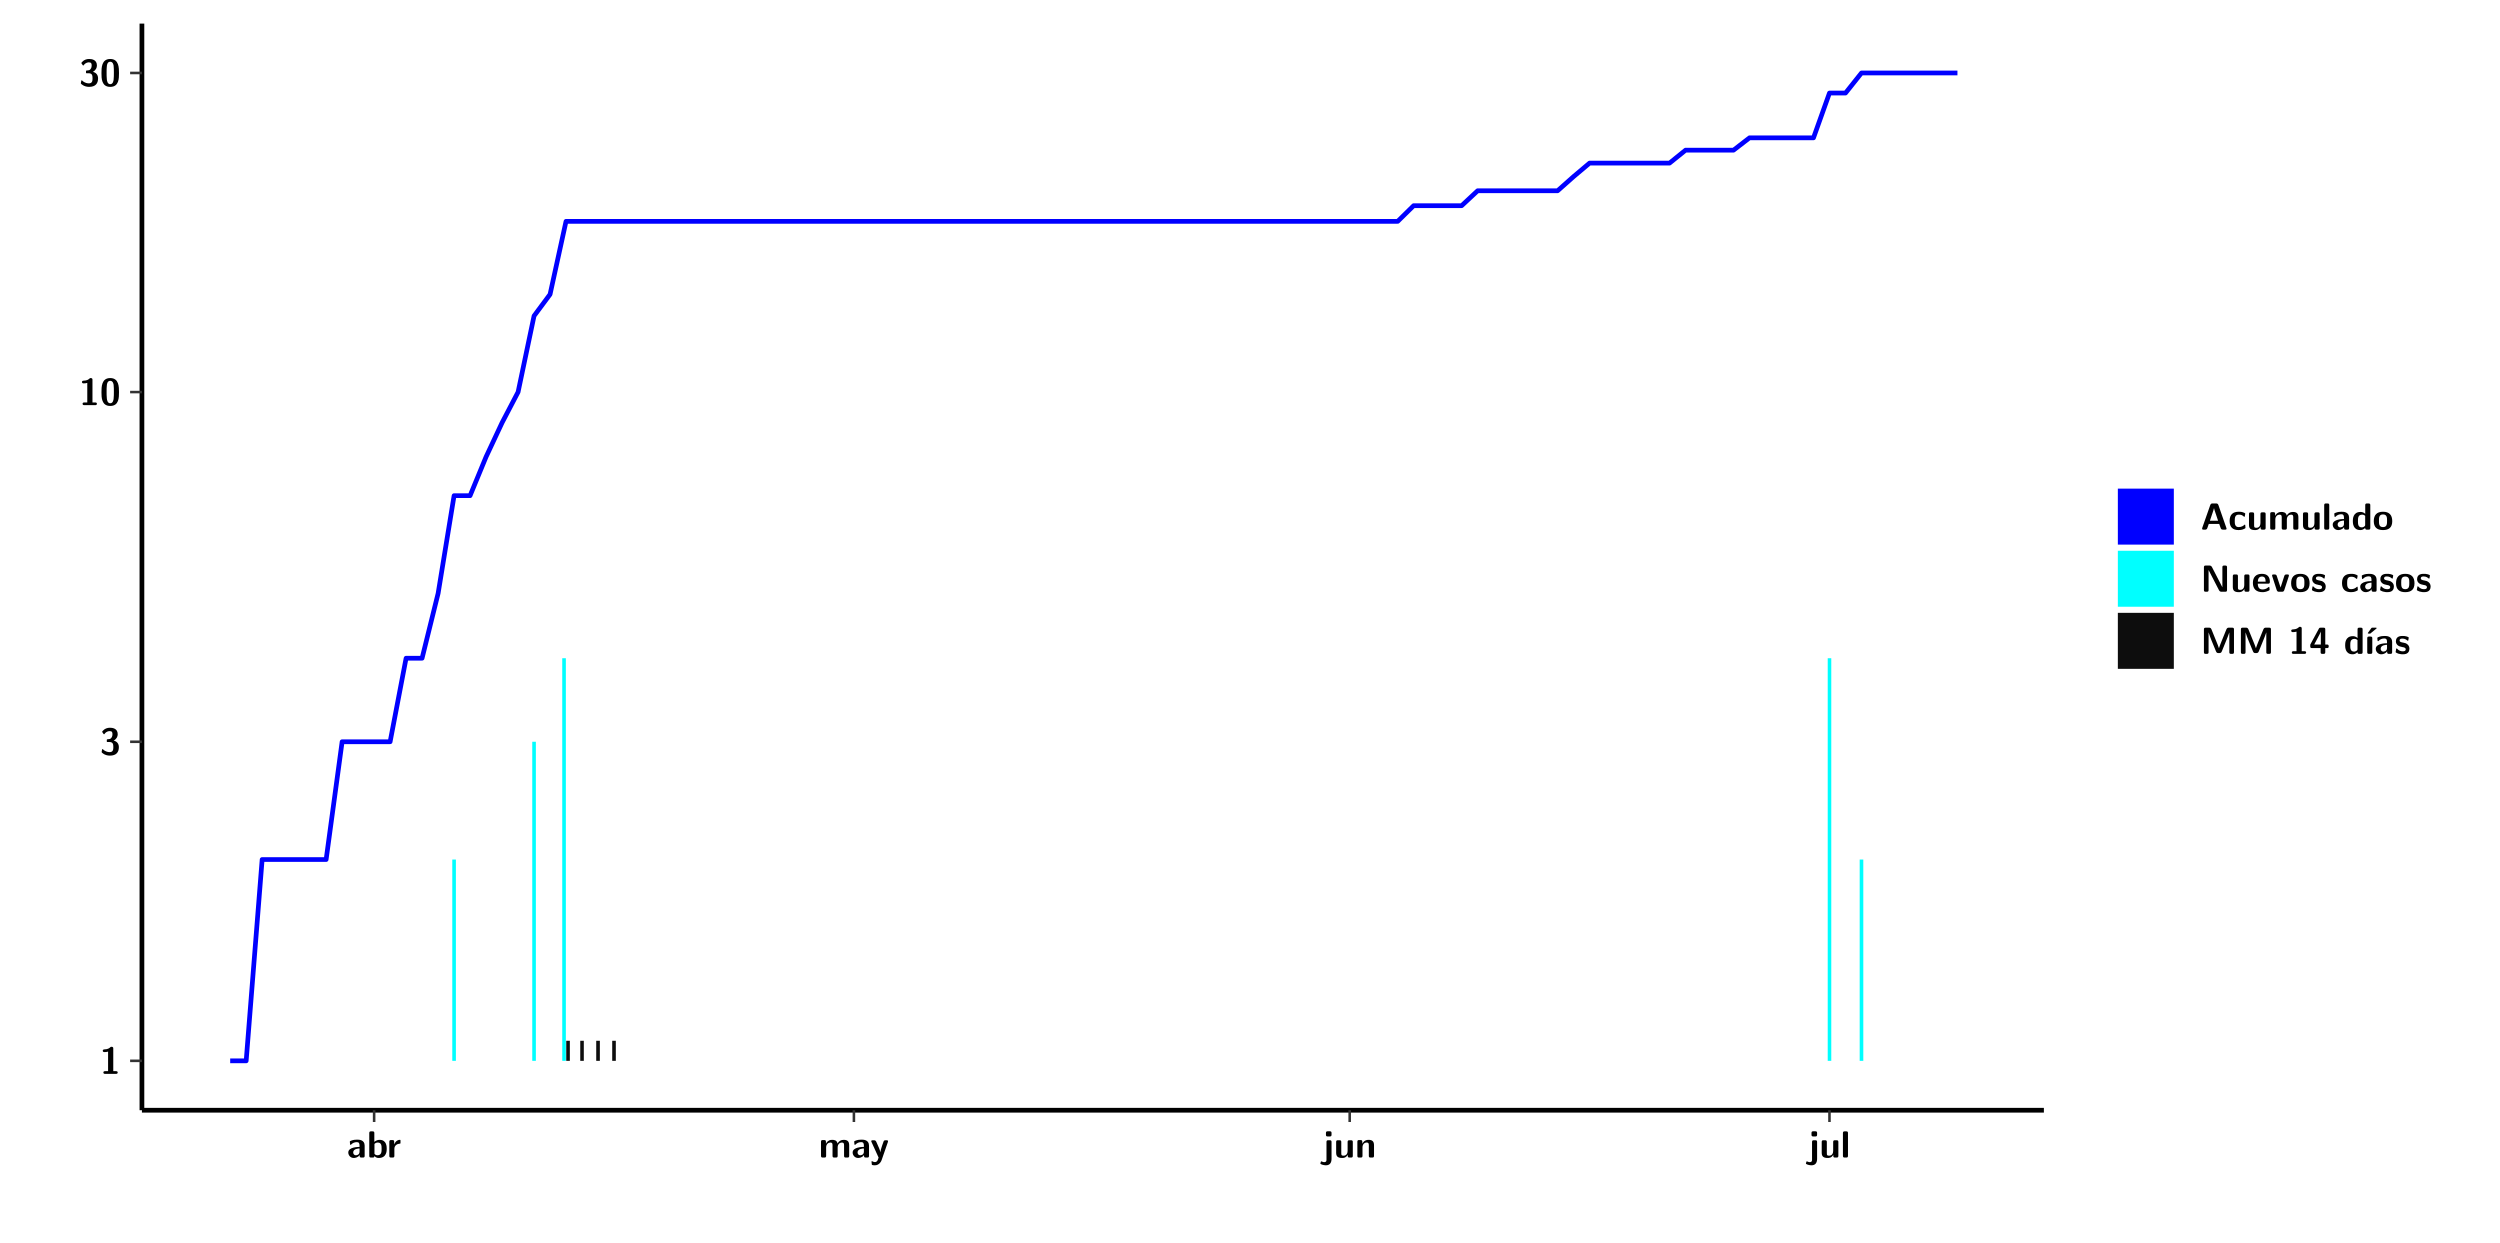
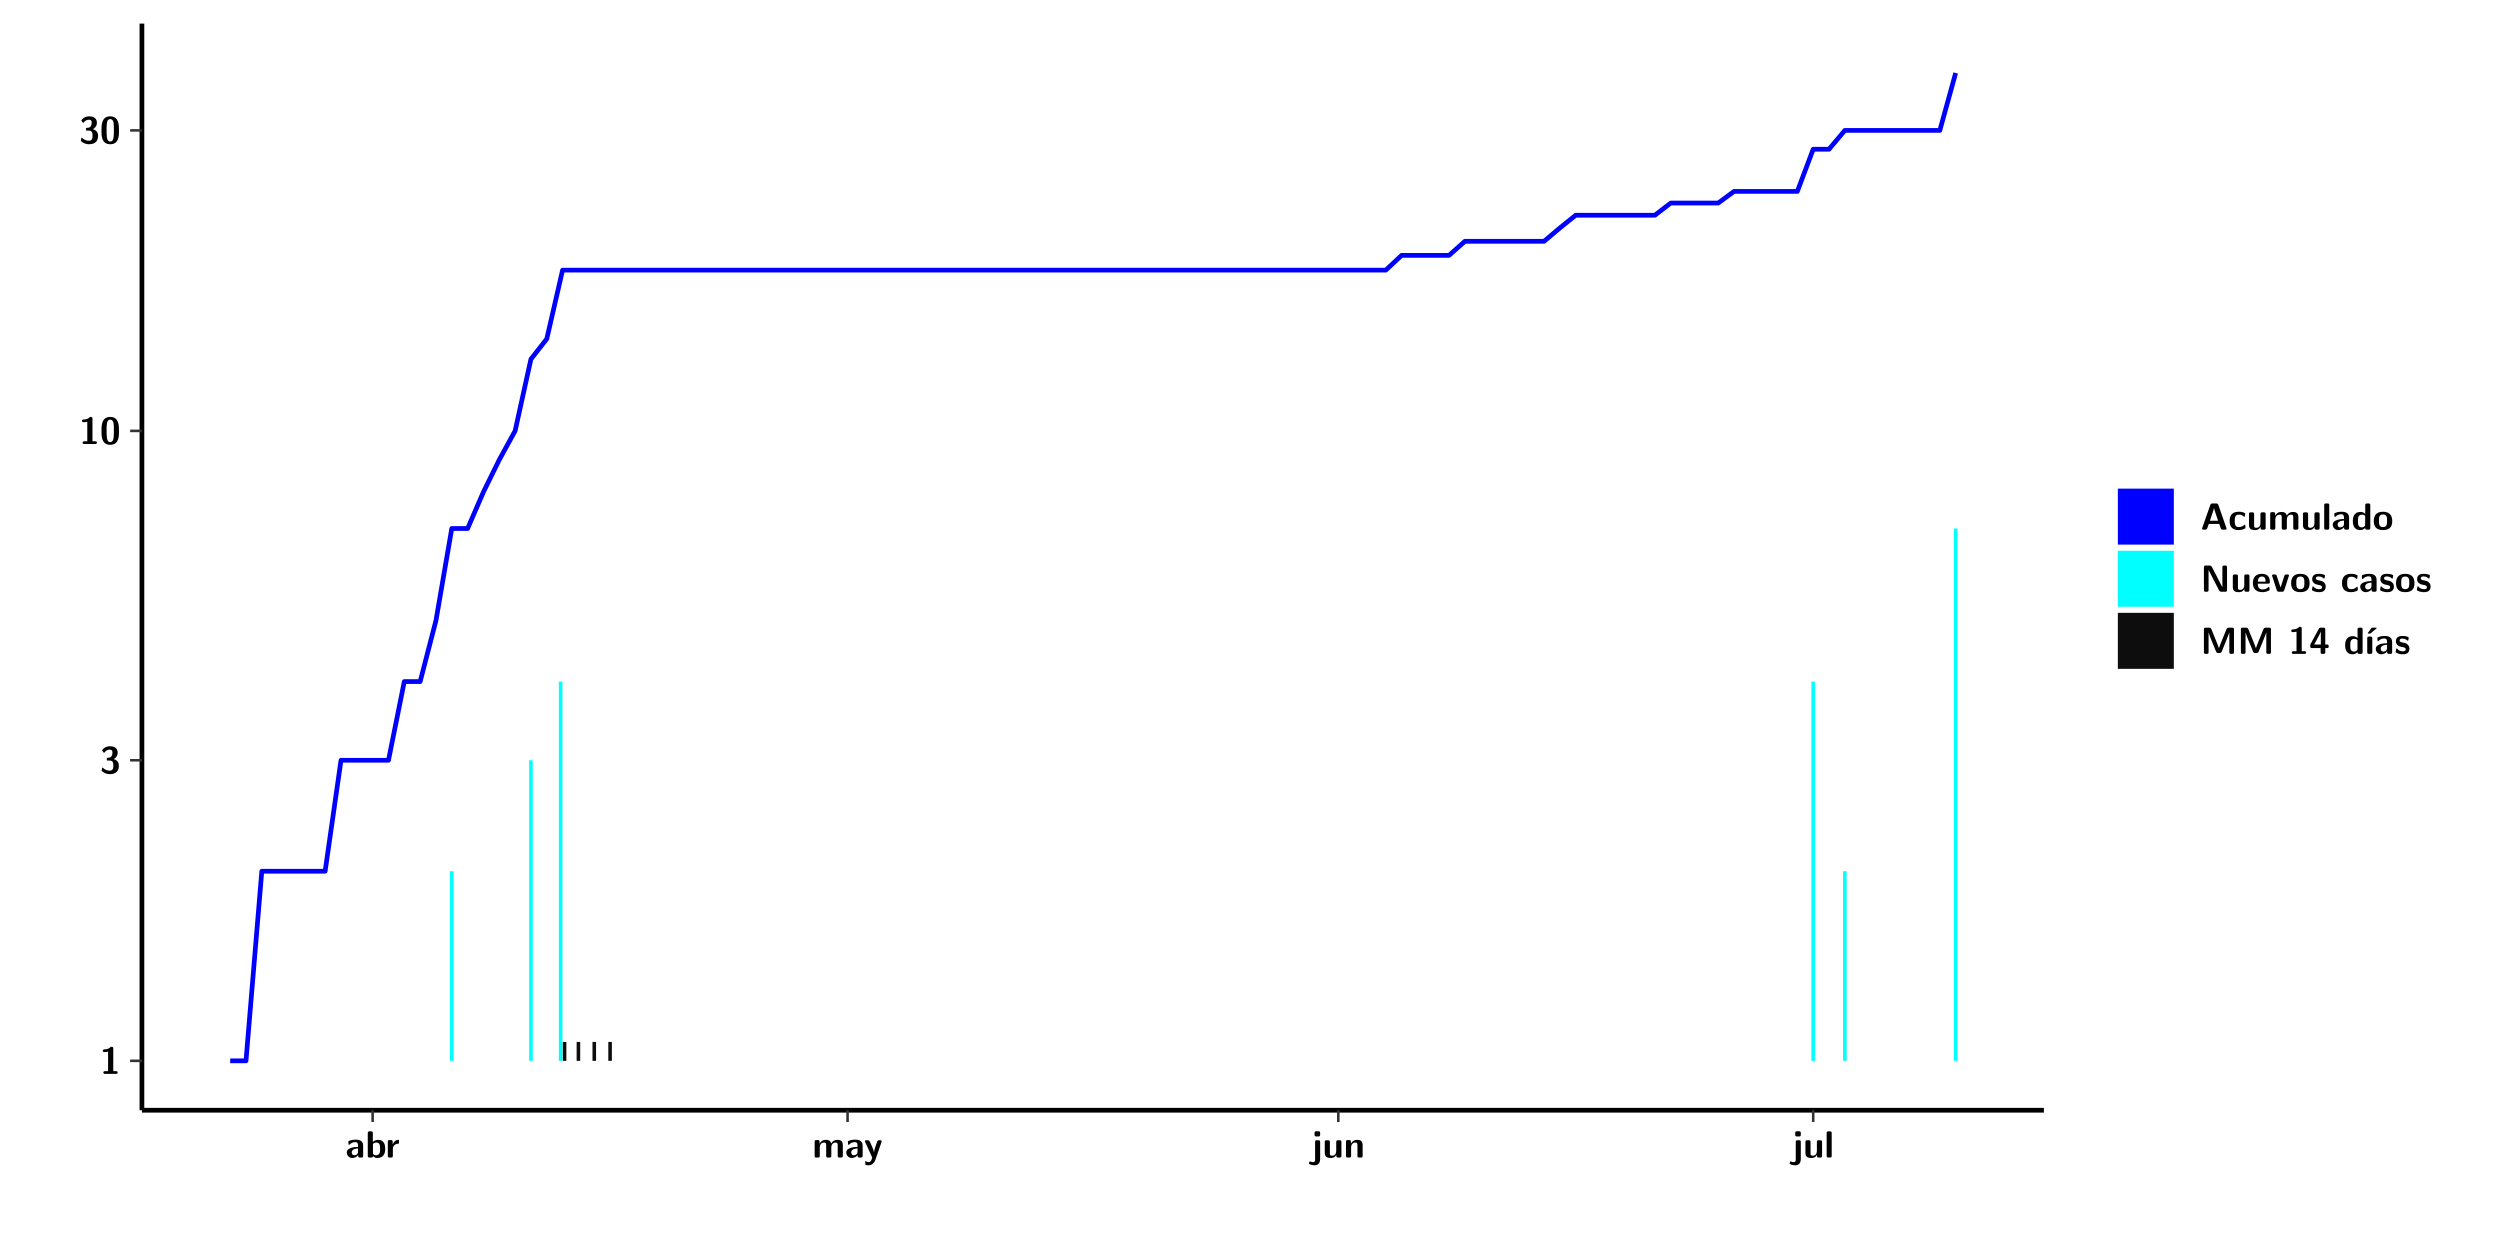
<svg xmlns="http://www.w3.org/2000/svg" xmlns:xlink="http://www.w3.org/1999/xlink" width="579.653pt" height="288pt" viewBox="0 0 579.653 288" version="1.1">
  <defs>
    <g>
      <symbol overflow="visible" id="glyph0-0">
        <path style="stroke:none;" d="" />
      </symbol>
      <symbol overflow="visible" id="glyph0-1">
        <path style="stroke:none;" d="M 3.109 -5.859 C 3.109 -6.016 3.109 -6.281 2.719 -6.281 C 2.547 -6.281 2.516 -6.266 2.406 -6.156 C 2.25 -6.016 1.922 -5.688 1.047 -5.672 C 0.891 -5.672 0.672 -5.609 0.672 -5.359 C 0.672 -5.047 0.969 -5.047 1.094 -5.047 C 1.344 -5.047 1.656 -5.078 1.906 -5.156 L 1.906 -0.625 L 1.234 -0.625 C 1.109 -0.625 0.812 -0.625 0.812 -0.312 C 0.812 0 1.109 0 1.234 0 L 3.719 0 C 3.828 0 4.141 0 4.141 -0.312 C 4.141 -0.625 3.828 -0.625 3.719 -0.625 L 3.109 -0.625 Z M 3.109 -5.859 " />
      </symbol>
      <symbol overflow="visible" id="glyph0-2">
        <path style="stroke:none;" d="M 0.844 -4.859 C 0.906 -4.766 0.953 -4.766 0.969 -4.766 C 1.031 -4.766 1.047 -4.797 1.094 -4.859 C 1.547 -5.5 2.172 -5.5 2.281 -5.5 C 2.844 -5.5 2.922 -5.203 2.922 -4.781 C 2.922 -4.656 2.922 -4.234 2.641 -3.906 C 2.438 -3.656 2.219 -3.641 1.953 -3.625 C 1.859 -3.609 1.688 -3.609 1.672 -3.578 C 1.609 -3.562 1.609 -3.5 1.609 -3.359 L 1.609 -3.203 C 1.609 -2.984 1.609 -2.969 1.844 -2.969 L 2.219 -2.969 C 3.031 -2.969 3.125 -2.469 3.125 -1.797 C 3.125 -1.203 3.062 -0.625 2.266 -0.625 C 1.984 -0.625 1.328 -0.688 0.75 -1.25 C 0.672 -1.328 0.656 -1.328 0.625 -1.328 C 0.531 -1.328 0.516 -1.25 0.516 -1.234 C 0.516 -1.234 0.406 -0.672 0.406 -0.625 C 0.406 -0.516 1.156 0.188 2.312 0.188 C 3.812 0.188 4.406 -0.609 4.406 -1.781 C 4.406 -2.562 3.984 -3.109 3.203 -3.297 C 3.906 -3.688 4.141 -4.266 4.141 -4.766 C 4.141 -6.156 2.891 -6.281 2.328 -6.281 C 1.125 -6.281 0.531 -5.422 0.531 -5.344 C 0.531 -5.297 0.594 -5.219 0.594 -5.219 Z M 0.844 -4.859 " />
      </symbol>
      <symbol overflow="visible" id="glyph0-3">
        <path style="stroke:none;" d="M 4.438 -3 C 4.438 -4.203 4.438 -6.281 2.406 -6.281 C 0.375 -6.281 0.375 -4.219 0.375 -3 C 0.375 -1.812 0.375 0.188 2.406 0.188 C 4.438 0.188 4.438 -1.781 4.438 -3 Z M 2.406 -0.438 C 1.75 -0.438 1.656 -1.25 1.625 -1.484 C 1.562 -1.953 1.562 -2.766 1.562 -3.125 C 1.562 -3.641 1.562 -4.203 1.625 -4.641 C 1.641 -4.875 1.734 -5.641 2.406 -5.641 C 3.047 -5.641 3.156 -4.906 3.188 -4.734 C 3.25 -4.281 3.25 -3.594 3.25 -3.125 C 3.25 -2.625 3.25 -1.953 3.188 -1.469 C 3.156 -1.234 3.062 -0.438 2.406 -0.438 Z M 2.406 -0.438 " />
      </symbol>
      <symbol overflow="visible" id="glyph0-4">
        <path style="stroke:none;" d="M 4.062 -2.766 C 4.062 -4.156 2.734 -4.156 2.297 -4.156 C 1.891 -4.156 1.453 -4.125 0.859 -3.891 C 0.672 -3.797 0.625 -3.781 0.625 -3.688 C 0.625 -3.625 0.688 -3.109 0.688 -3.047 C 0.703 -2.984 0.75 -2.938 0.812 -2.938 C 0.844 -2.938 0.875 -2.969 0.906 -3 C 1.281 -3.391 1.719 -3.578 2.266 -3.578 C 2.734 -3.578 2.875 -3.297 2.875 -2.781 L 2.875 -2.469 C 2.562 -2.469 0.266 -2.453 0.266 -1.172 C 0.266 -0.547 0.766 0.094 1.531 0.094 C 1.828 0.094 2.484 0.016 2.906 -0.594 L 2.906 -0.422 C 2.906 -0.141 2.969 0 3.328 0 L 3.641 0 C 3.984 0 4.062 -0.109 4.062 -0.422 Z M 2.875 -1.344 C 2.875 -0.531 2.047 -0.531 2.016 -0.531 C 1.641 -0.531 1.406 -0.844 1.406 -1.188 C 1.406 -2.047 2.625 -2.109 2.875 -2.109 Z M 2.875 -1.344 " />
      </symbol>
      <symbol overflow="visible" id="glyph0-5">
        <path style="stroke:none;" d="M 1.703 -5.656 C 1.703 -5.938 1.641 -6.078 1.281 -6.078 L 0.953 -6.078 C 0.641 -6.078 0.531 -5.984 0.531 -5.656 L 0.531 -0.422 C 0.531 -0.109 0.625 0 0.953 0 L 1.312 0 C 1.453 0 1.719 0 1.734 -0.344 C 2.125 0.094 2.578 0.094 2.719 0.094 C 4.578 0.094 4.578 -1.594 4.578 -2.031 C 4.578 -2.453 4.578 -4.109 2.938 -4.109 C 2.219 -4.109 1.781 -3.703 1.703 -3.625 Z M 1.734 -3.172 C 1.844 -3.281 2.109 -3.484 2.5 -3.484 C 3.391 -3.484 3.391 -2.672 3.391 -2.016 C 3.391 -1.375 3.391 -0.531 2.406 -0.531 C 2.047 -0.531 1.828 -0.75 1.734 -0.875 Z M 1.734 -3.172 " />
      </symbol>
      <symbol overflow="visible" id="glyph0-6">
        <path style="stroke:none;" d="M 1.703 -2.016 C 1.703 -2.844 2.391 -3.188 2.938 -3.219 C 3.109 -3.234 3.125 -3.234 3.125 -3.469 L 3.125 -3.875 C 3.125 -4.047 3.125 -4.109 2.969 -4.109 C 2.719 -4.109 2.078 -4.031 1.672 -3.078 L 1.656 -3.078 L 1.656 -3.641 C 1.656 -3.922 1.594 -4.062 1.234 -4.062 L 0.953 -4.062 C 0.641 -4.062 0.531 -3.969 0.531 -3.641 L 0.531 -0.422 C 0.531 -0.109 0.625 0 0.953 0 L 1.281 0 C 1.609 0 1.703 -0.109 1.703 -0.422 Z M 1.703 -2.016 " />
      </symbol>
      <symbol overflow="visible" id="glyph0-7">
        <path style="stroke:none;" d="M 7.062 -2.844 C 7.062 -3.75 6.672 -4.109 5.781 -4.109 C 5.156 -4.109 4.688 -3.828 4.359 -3.25 C 4.219 -4.078 3.484 -4.109 3.109 -4.109 C 2.938 -4.109 2.578 -4.109 2.188 -3.828 C 1.906 -3.625 1.734 -3.344 1.672 -3.203 L 1.672 -3.641 C 1.672 -3.922 1.609 -4.062 1.25 -4.062 L 0.953 -4.062 C 0.625 -4.062 0.531 -3.969 0.531 -3.641 L 0.531 -0.422 C 0.531 -0.109 0.625 0 0.953 0 L 1.297 0 C 1.625 0 1.719 -0.109 1.719 -0.422 L 1.719 -2.359 C 1.719 -3.141 2.25 -3.484 2.688 -3.484 C 3.109 -3.484 3.203 -3.297 3.203 -2.828 L 3.203 -0.422 C 3.203 -0.109 3.297 0 3.625 0 L 3.969 0 C 4.297 0 4.391 -0.109 4.391 -0.422 L 4.391 -2.359 C 4.391 -3.141 4.922 -3.484 5.359 -3.484 C 5.781 -3.484 5.875 -3.297 5.875 -2.828 L 5.875 -0.422 C 5.875 -0.109 5.969 0 6.297 0 L 6.641 0 C 6.984 0 7.062 -0.109 7.062 -0.422 Z M 7.062 -2.844 " />
      </symbol>
      <symbol overflow="visible" id="glyph0-8">
        <path style="stroke:none;" d="M 4.109 -3.609 C 4.141 -3.719 4.141 -3.734 4.141 -3.781 C 4.141 -4.016 3.906 -4.016 3.797 -4.016 L 3.609 -4.016 C 3.469 -4.016 3.266 -4.016 3.141 -3.812 C 3.109 -3.766 2.406 -1.828 2.359 -1.25 L 2.344 -1.25 C 2.312 -1.672 1.953 -2.484 1.562 -3.328 C 1.328 -3.891 1.266 -4.016 0.828 -4.016 L 0.594 -4.016 C 0.469 -4.016 0.25 -4.016 0.25 -3.781 C 0.25 -3.75 0.281 -3.688 0.297 -3.641 L 1.953 0 C 1.891 0.188 1.859 0.281 1.828 0.375 C 1.734 0.656 1.578 1.047 1.109 1.047 C 0.812 1.047 0.609 0.922 0.516 0.875 C 0.469 0.844 0.453 0.828 0.422 0.828 C 0.391 0.828 0.312 0.859 0.312 0.969 C 0.312 1.031 0.375 1.641 0.391 1.672 C 0.469 1.781 0.953 1.797 1.094 1.797 C 2.172 1.797 2.609 0.766 2.672 0.547 Z M 4.109 -3.609 " />
      </symbol>
      <symbol overflow="visible" id="glyph0-9">
        <path style="stroke:none;" d="M 1.969 -5.672 C 1.969 -5.953 1.906 -6.094 1.547 -6.094 L 1.094 -6.094 C 0.766 -6.094 0.672 -5.984 0.672 -5.672 L 0.672 -5.312 C 0.672 -5.031 0.734 -4.891 1.094 -4.891 L 1.547 -4.891 C 1.875 -4.891 1.969 -5 1.969 -5.312 Z M 0.797 0.484 C 0.797 0.703 0.797 1.062 0.25 1.062 C 0.156 1.062 -0.094 1.031 -0.266 0.922 C -0.359 0.875 -0.375 0.875 -0.406 0.875 C -0.484 0.875 -0.5 0.922 -0.547 1.094 C -0.609 1.281 -0.625 1.359 -0.625 1.391 C -0.625 1.547 0.109 1.797 0.656 1.797 C 1.625 1.797 1.969 1.141 1.969 0.281 L 1.969 -3.594 C 1.969 -3.875 1.906 -4.016 1.547 -4.016 L 1.219 -4.016 C 0.891 -4.016 0.797 -3.906 0.797 -3.594 Z M 0.797 0.484 " />
      </symbol>
      <symbol overflow="visible" id="glyph0-10">
        <path style="stroke:none;" d="M 4.391 -3.594 C 4.391 -3.875 4.328 -4.016 3.969 -4.016 L 3.609 -4.016 C 3.281 -4.016 3.188 -3.906 3.188 -3.594 L 3.188 -1.516 C 3.188 -0.938 2.891 -0.438 2.266 -0.438 C 1.766 -0.438 1.719 -0.562 1.719 -1.031 L 1.719 -3.594 C 1.719 -3.875 1.656 -4.016 1.297 -4.016 L 0.953 -4.016 C 0.625 -4.016 0.531 -3.922 0.531 -3.594 L 0.531 -1.109 C 0.531 -0.172 1.031 0.094 1.953 0.094 C 2.188 0.094 2.812 0.094 3.219 -0.656 L 3.219 -0.422 C 3.219 -0.141 3.281 0 3.641 0 L 3.969 0 C 4.297 0 4.391 -0.109 4.391 -0.422 Z M 4.391 -3.594 " />
      </symbol>
      <symbol overflow="visible" id="glyph0-11">
        <path style="stroke:none;" d="M 4.391 -2.844 C 4.391 -3.75 4 -4.109 3.109 -4.109 C 2.188 -4.109 1.781 -3.438 1.672 -3.203 L 1.672 -3.641 C 1.672 -3.922 1.609 -4.062 1.25 -4.062 L 0.953 -4.062 C 0.625 -4.062 0.531 -3.969 0.531 -3.641 L 0.531 -0.422 C 0.531 -0.109 0.625 0 0.953 0 L 1.297 0 C 1.625 0 1.719 -0.109 1.719 -0.422 L 1.719 -2.359 C 1.719 -3.125 2.219 -3.484 2.688 -3.484 C 3.109 -3.484 3.188 -3.281 3.188 -2.828 L 3.188 -0.422 C 3.188 -0.141 3.25 0 3.609 0 L 3.969 0 C 4.297 0 4.391 -0.109 4.391 -0.422 Z M 4.391 -2.844 " />
      </symbol>
      <symbol overflow="visible" id="glyph0-12">
        <path style="stroke:none;" d="M 1.703 -5.656 C 1.703 -5.938 1.641 -6.078 1.281 -6.078 L 0.953 -6.078 C 0.641 -6.078 0.531 -5.984 0.531 -5.656 L 0.531 -0.422 C 0.531 -0.109 0.625 0 0.953 0 L 1.281 0 C 1.609 0 1.703 -0.109 1.703 -0.422 Z M 1.703 -5.656 " />
      </symbol>
      <symbol overflow="visible" id="glyph0-13">
        <path style="stroke:none;" d="M 4.156 -5.703 C 4.031 -6.078 3.766 -6.078 3.594 -6.078 L 2.828 -6.078 C 2.641 -6.078 2.391 -6.078 2.266 -5.703 L 0.406 -0.406 C 0.375 -0.297 0.375 -0.281 0.375 -0.234 C 0.375 0 0.594 0 0.703 0 L 1.031 0 C 1.188 0 1.453 0 1.578 -0.344 L 1.922 -1.328 L 4.344 -1.328 L 4.641 -0.484 C 4.75 -0.172 4.812 0 5.234 0 L 5.703 0 C 5.828 0 6.047 0 6.047 -0.234 C 6.047 -0.281 6.047 -0.297 6 -0.406 Z M 2.812 -3.938 C 2.938 -4.328 3.062 -4.656 3.125 -4.969 L 3.141 -4.969 C 3.188 -4.766 3.188 -4.75 3.25 -4.547 L 4.078 -2.078 L 2.188 -2.078 Z M 2.812 -3.938 " />
      </symbol>
      <symbol overflow="visible" id="glyph0-14">
        <path style="stroke:none;" d="M 4 -0.438 C 4 -0.531 3.969 -0.938 3.953 -1.047 C 3.953 -1.078 3.938 -1.172 3.844 -1.172 C 3.812 -1.172 3.797 -1.172 3.703 -1.078 C 3.562 -0.953 3.141 -0.594 2.422 -0.594 C 1.516 -0.594 1.516 -1.469 1.516 -2.031 C 1.516 -2.75 1.562 -3.484 2.453 -3.484 C 3.031 -3.484 3.266 -3.344 3.578 -3.078 C 3.688 -2.984 3.703 -2.984 3.734 -2.984 C 3.828 -2.984 3.844 -3.062 3.844 -3.094 C 3.859 -3.172 3.953 -3.656 3.953 -3.703 C 3.953 -3.781 3.891 -3.812 3.75 -3.891 C 3.328 -4.078 3.062 -4.156 2.453 -4.156 C 1.141 -4.156 0.328 -3.547 0.328 -2.016 C 0.328 -0.562 1.078 0.094 2.406 0.094 C 2.641 0.094 3.172 0.094 3.75 -0.203 C 4 -0.344 4 -0.344 4 -0.438 Z M 4 -0.438 " />
      </symbol>
      <symbol overflow="visible" id="glyph0-15">
        <path style="stroke:none;" d="M 4.375 -5.656 C 4.375 -5.938 4.312 -6.078 3.953 -6.078 L 3.625 -6.078 C 3.297 -6.078 3.203 -5.969 3.203 -5.656 L 3.203 -3.672 C 2.812 -4.047 2.375 -4.109 2.109 -4.109 C 0.328 -4.109 0.328 -2.422 0.328 -2 C 0.328 -1.594 0.328 0.094 2.062 0.094 C 2.422 0.094 2.812 -0.016 3.188 -0.406 C 3.188 -0.094 3.297 0 3.609 0 L 3.953 0 C 4.281 0 4.375 -0.109 4.375 -0.422 Z M 3.188 -1.094 C 3.188 -0.953 3.188 -0.875 2.922 -0.688 C 2.703 -0.547 2.5 -0.531 2.406 -0.531 C 1.516 -0.531 1.516 -1.344 1.516 -2 C 1.516 -2.656 1.516 -3.484 2.5 -3.484 C 2.75 -3.484 2.984 -3.391 3.188 -3.203 Z M 3.188 -1.094 " />
      </symbol>
      <symbol overflow="visible" id="glyph0-16">
        <path style="stroke:none;" d="M 4.547 -1.969 C 4.547 -3.406 3.844 -4.156 2.406 -4.156 C 0.953 -4.156 0.266 -3.391 0.266 -1.969 C 0.266 -0.547 1.031 0.094 2.406 0.094 C 3.781 0.094 4.547 -0.531 4.547 -1.969 Z M 2.406 -0.594 C 1.469 -0.594 1.469 -1.375 1.469 -2.078 C 1.469 -2.75 1.469 -3.531 2.406 -3.531 C 3.344 -3.531 3.344 -2.766 3.344 -2.078 C 3.344 -1.391 3.344 -0.594 2.406 -0.594 Z M 2.406 -0.594 " />
      </symbol>
      <symbol overflow="visible" id="glyph0-17">
        <path style="stroke:none;" d="M 2.656 -5.734 C 2.469 -6.078 2.203 -6.078 2.031 -6.078 L 1.219 -6.078 C 0.906 -6.078 0.797 -5.984 0.797 -5.656 L 0.797 -0.422 C 0.797 -0.109 0.891 0 1.219 0 L 1.453 0 C 1.781 0 1.875 -0.109 1.875 -0.422 L 1.875 -5.016 L 1.891 -5.016 L 4.297 -0.344 C 4.484 0 4.75 0 4.922 0 L 5.734 0 C 6.062 0 6.156 -0.109 6.156 -0.422 L 6.156 -5.656 C 6.156 -5.938 6.094 -6.078 5.734 -6.078 L 5.5 -6.078 C 5.156 -6.078 5.078 -5.969 5.078 -5.656 L 5.078 -1.062 L 5.062 -1.062 Z M 2.656 -5.734 " />
      </symbol>
      <symbol overflow="visible" id="glyph0-18">
        <path style="stroke:none;" d="M 3.781 -1.875 C 3.984 -1.875 4.203 -1.891 4.203 -2.281 C 4.203 -3.406 3.672 -4.156 2.359 -4.156 C 0.969 -4.156 0.266 -3.375 0.266 -2.047 C 0.266 -0.609 1.109 0.094 2.484 0.094 C 2.812 0.094 3.312 0.047 3.891 -0.234 C 4.078 -0.328 4.141 -0.359 4.141 -0.469 C 4.141 -0.531 4.125 -0.781 4.109 -0.844 C 4.078 -1.125 4.062 -1.125 3.984 -1.125 C 3.953 -1.125 3.938 -1.125 3.844 -1.047 C 3.328 -0.594 2.797 -0.531 2.516 -0.531 C 1.531 -0.531 1.422 -1.312 1.391 -1.875 Z M 1.406 -2.344 C 1.422 -2.875 1.609 -3.531 2.359 -3.531 C 3.062 -3.531 3.203 -3.031 3.219 -2.344 Z M 1.406 -2.344 " />
      </symbol>
      <symbol overflow="visible" id="glyph0-19">
        <path style="stroke:none;" d="M 4.109 -3.609 C 4.141 -3.719 4.141 -3.75 4.141 -3.766 C 4.141 -4.016 3.922 -4.016 3.797 -4.016 L 3.609 -4.016 C 3.25 -4.016 3.141 -3.891 3.062 -3.641 L 2.203 -0.984 L 1.328 -3.641 C 1.266 -3.828 1.203 -4.016 0.781 -4.016 L 0.578 -4.016 C 0.453 -4.016 0.234 -4.016 0.234 -3.766 C 0.234 -3.75 0.234 -3.719 0.266 -3.609 L 1.312 -0.375 C 1.438 0 1.703 0 1.859 0 L 2.5 0 C 2.672 0 2.938 0 3.062 -0.375 Z M 4.109 -3.609 " />
      </symbol>
      <symbol overflow="visible" id="glyph0-20">
        <path style="stroke:none;" d="M 3.469 -1.234 C 3.469 -1.734 3.203 -2.031 3.047 -2.172 C 2.703 -2.484 2.391 -2.547 2.031 -2.609 C 1.547 -2.703 1.188 -2.766 1.188 -3.109 C 1.188 -3.469 1.484 -3.547 1.828 -3.547 C 2.406 -3.547 2.719 -3.328 2.953 -3.125 C 3.047 -3.047 3.062 -3.047 3.094 -3.047 C 3.188 -3.047 3.203 -3.125 3.203 -3.156 C 3.219 -3.219 3.312 -3.719 3.312 -3.766 C 3.312 -3.906 2.844 -4.031 2.75 -4.062 C 2.406 -4.156 2.125 -4.156 1.891 -4.156 C 1.5 -4.156 0.328 -4.156 0.328 -2.906 C 0.328 -2.484 0.516 -2.219 0.75 -2 C 1.062 -1.734 1.406 -1.672 1.906 -1.562 C 2.156 -1.531 2.609 -1.453 2.609 -1.062 C 2.609 -0.656 2.266 -0.594 1.922 -0.594 C 1.531 -0.594 1.047 -0.703 0.625 -1.188 C 0.594 -1.234 0.562 -1.266 0.516 -1.266 C 0.422 -1.266 0.406 -1.188 0.391 -1.125 C 0.375 -1.016 0.266 -0.516 0.266 -0.422 C 0.266 -0.266 0.922 -0.062 0.922 -0.047 C 1.406 0.094 1.766 0.094 1.922 0.094 C 2.359 0.094 3.469 0.062 3.469 -1.234 Z M 3.469 -1.234 " />
      </symbol>
      <symbol overflow="visible" id="glyph0-21">
        <path style="stroke:none;" d="M 4.859 -2.859 C 4.688 -2.422 4.359 -1.609 4.281 -1.312 C 4.203 -1.625 3.844 -2.484 3.656 -2.953 L 2.531 -5.719 C 2.391 -6.078 2.109 -6.078 1.953 -6.078 L 1.219 -6.078 C 0.906 -6.078 0.797 -5.984 0.797 -5.656 L 0.797 -0.422 C 0.797 -0.109 0.891 0 1.219 0 L 1.453 0 C 1.781 0 1.875 -0.109 1.875 -0.422 L 1.875 -4.953 L 1.891 -4.953 C 1.984 -4.562 2.375 -3.578 2.578 -3.062 L 3.609 -0.562 C 3.766 -0.188 3.969 -0.188 4.266 -0.188 C 4.562 -0.188 4.781 -0.188 4.938 -0.562 L 6.062 -3.328 C 6.141 -3.531 6.625 -4.719 6.672 -4.953 L 6.688 -4.953 L 6.688 -0.422 C 6.688 -0.141 6.75 0 7.109 0 L 7.344 0 C 7.672 0 7.766 -0.109 7.766 -0.422 L 7.766 -5.656 C 7.766 -5.938 7.703 -6.078 7.344 -6.078 L 6.609 -6.078 C 6.391 -6.078 6.172 -6.062 6.016 -5.703 Z M 4.859 -2.859 " />
      </symbol>
      <symbol overflow="visible" id="glyph0-22">
        <path style="stroke:none;" d="M 0.344 -2.297 C 0.266 -2.172 0.266 -2.141 0.266 -1.984 L 0.266 -1.766 C 0.266 -1.484 0.328 -1.344 0.688 -1.344 L 2.672 -1.344 L 2.672 -0.422 C 2.672 -0.141 2.719 0 3.078 0 L 3.328 0 C 3.656 0 3.75 -0.109 3.75 -0.422 L 3.75 -1.344 L 4.125 -1.344 C 4.391 -1.344 4.547 -1.406 4.547 -1.75 C 4.547 -2.078 4.422 -2.172 4.125 -2.172 L 3.75 -2.172 L 3.75 -5.656 C 3.75 -5.984 3.656 -6.078 3.328 -6.078 L 2.688 -6.078 C 2.531 -6.078 2.391 -6.078 2.281 -5.875 Z M 1.188 -2.172 C 2.578 -4.75 2.672 -5.016 2.703 -5.156 L 2.719 -5.156 L 2.719 -2.172 Z M 1.188 -2.172 " />
      </symbol>
      <symbol overflow="visible" id="glyph0-23">
        <path style="stroke:none;" d="M 3.906 -5.844 C 3.953 -5.875 4 -5.922 4 -5.969 C 4 -6.078 3.906 -6.078 3.766 -6.078 L 3.047 -6.078 C 2.875 -6.078 2.859 -6.078 2.781 -5.984 L 2.031 -4.953 C 1.953 -4.859 1.953 -4.844 1.953 -4.828 C 1.953 -4.703 2.047 -4.703 2.188 -4.703 L 2.516 -4.703 Z M 3.906 -5.844 " />
      </symbol>
      <symbol overflow="visible" id="glyph0-24">
        <path style="stroke:none;" d="M 1.703 -3.594 C 1.703 -3.875 1.641 -4.016 1.281 -4.016 L 0.953 -4.016 C 0.641 -4.016 0.531 -3.922 0.531 -3.594 L 0.531 -0.422 C 0.531 -0.109 0.625 0 0.953 0 L 1.281 0 C 1.609 0 1.703 -0.109 1.703 -0.422 Z M 1.703 -3.594 " />
      </symbol>
    </g>
    <clipPath id="clip1">
      <path d="M 0 0 L 576.008 0 L 576.008 288 L 0 288 Z M 0 0 " />
    </clipPath>
    <clipPath id="clip2">
      <path d="M 32.906 5.477 L 473.898 5.477 L 473.898 257.414 L 32.906 257.414 Z M 32.906 5.477 " />
    </clipPath>
  </defs>
  <g id="surface1">
    <g clip-path="url(#clip1)" clip-rule="nonzero">
      <path style="fill-rule:nonzero;fill:rgb(100%,100%,100%);fill-opacity:1;stroke-width:0.598;stroke-linecap:round;stroke-linejoin:round;stroke:rgb(100%,100%,100%);stroke-opacity:1;stroke-miterlimit:10;" d="M 0 0 L 0 288.004 L 576.008 288.004 L 576.008 0 Z M 0 0 " transform="matrix(1,0,0,-1,0,288)" />
    </g>
    <g clip-path="url(#clip2)" clip-rule="nonzero">
      <path style=" stroke:none;fill-rule:nonzero;fill:rgb(100%,100%,100%);fill-opacity:1;" d="M 32.906 257.414 L 32.906 5.477 L 473.898 5.477 L 473.898 257.414 Z M 32.906 257.414 " />
    </g>
-     <path style=" stroke:none;fill-rule:nonzero;fill:rgb(0%,100%,100%);fill-opacity:1;" d="M 104.867 245.969 L 104.867 199.293 L 105.703 199.293 L 105.703 245.969 Z M 104.867 245.969 " />
-     <path style=" stroke:none;fill-rule:nonzero;fill:rgb(0%,100%,100%);fill-opacity:1;" d="M 123.41 245.969 L 123.41 171.984 L 124.246 171.984 L 124.246 245.969 Z M 123.41 245.969 " />
-     <path style=" stroke:none;fill-rule:nonzero;fill:rgb(0%,100%,100%);fill-opacity:1;" d="M 130.363 245.969 L 130.363 152.617 L 131.199 152.617 L 131.199 245.969 Z M 130.363 245.969 " />
-     <path style=" stroke:none;fill-rule:nonzero;fill:rgb(4.999%,4.999%,4.999%);fill-opacity:1;" d="M 131.289 245.969 L 131.289 241.316 L 132.125 241.316 L 132.125 245.969 Z M 131.289 245.969 " />
-     <path style=" stroke:none;fill-rule:nonzero;fill:rgb(4.999%,4.999%,4.999%);fill-opacity:1;" d="M 134.539 245.969 L 134.539 241.316 L 135.363 241.316 L 135.363 245.969 Z M 134.539 245.969 " />
-     <path style=" stroke:none;fill-rule:nonzero;fill:rgb(4.999%,4.999%,4.999%);fill-opacity:1;" d="M 138.242 245.969 L 138.242 241.316 L 139.082 241.316 L 139.082 245.969 Z M 138.242 245.969 " />
-     <path style=" stroke:none;fill-rule:nonzero;fill:rgb(4.999%,4.999%,4.999%);fill-opacity:1;" d="M 141.949 245.969 L 141.949 241.316 L 142.785 241.316 L 142.785 245.969 Z M 141.949 245.969 " />
-     <path style=" stroke:none;fill-rule:nonzero;fill:rgb(0%,100%,100%);fill-opacity:1;" d="M 423.777 245.969 L 423.777 152.617 L 424.602 152.617 L 424.602 245.969 Z M 423.777 245.969 " />
-     <path style=" stroke:none;fill-rule:nonzero;fill:rgb(0%,100%,100%);fill-opacity:1;" d="M 431.188 245.969 L 431.188 199.293 L 432.027 199.293 L 432.027 245.969 Z M 431.188 245.969 " />
-     <path style="fill:none;stroke-width:1.096;stroke-linecap:butt;stroke-linejoin:round;stroke:rgb(0%,0%,100%);stroke-opacity:1;stroke-miterlimit:10;" d="M 53.371 42.031 L 57.078 42.031 L 60.781 88.707 L 75.617 88.707 L 79.324 116.016 L 90.453 116.016 L 94.156 135.383 L 97.863 135.383 L 101.582 150.418 L 105.285 173.074 L 108.992 173.074 L 112.699 182.07 L 116.414 190 L 120.121 197.094 L 123.828 214.758 L 127.535 219.75 L 131.238 236.676 L 324.07 236.676 L 327.773 240.312 L 338.902 240.312 L 342.609 243.77 L 361.148 243.77 L 364.855 247.059 L 368.562 250.184 L 387.102 250.184 L 390.82 253.184 L 401.938 253.184 L 405.645 256.043 L 420.48 256.043 L 424.184 266.426 L 427.902 266.426 L 431.605 271.078 L 453.855 271.078 " transform="matrix(1,0,0,-1,0,288)" />
+     <path style=" stroke:none;fill-rule:nonzero;fill:rgb(0%,100%,100%);fill-opacity:1;" d="M 104.34 245.969 L 104.34 202 L 105.168 202 L 105.168 245.969 Z M 104.34 245.969 " />
+     <path style=" stroke:none;fill-rule:nonzero;fill:rgb(0%,100%,100%);fill-opacity:1;" d="M 122.691 245.969 L 122.691 176.277 L 123.52 176.277 L 123.52 245.969 Z M 122.691 245.969 " />
+     <path style=" stroke:none;fill-rule:nonzero;fill:rgb(0%,100%,100%);fill-opacity:1;" d="M 129.574 245.969 L 129.574 158.035 L 130.402 158.035 L 130.402 245.969 Z M 129.574 245.969 " />
+     <path style=" stroke:none;fill-rule:nonzero;fill:rgb(4.999%,4.999%,4.999%);fill-opacity:1;" d="M 130.492 245.969 L 130.492 241.582 L 131.32 241.582 L 131.32 245.969 Z M 130.492 245.969 " />
+     <path style=" stroke:none;fill-rule:nonzero;fill:rgb(4.999%,4.999%,4.999%);fill-opacity:1;" d="M 133.699 245.969 L 133.699 241.582 L 134.527 241.582 L 134.527 245.969 Z M 133.699 245.969 " />
+     <path style=" stroke:none;fill-rule:nonzero;fill:rgb(4.999%,4.999%,4.999%);fill-opacity:1;" d="M 137.375 245.969 L 137.375 241.582 L 138.203 241.582 L 138.203 245.969 Z M 137.375 245.969 " />
+     <path style=" stroke:none;fill-rule:nonzero;fill:rgb(4.999%,4.999%,4.999%);fill-opacity:1;" d="M 141.043 245.969 L 141.043 241.582 L 141.871 241.582 L 141.871 245.969 Z M 141.043 245.969 " />
+     <path style=" stroke:none;fill-rule:nonzero;fill:rgb(0%,100%,100%);fill-opacity:1;" d="M 419.992 245.969 L 419.992 158.035 L 420.816 158.035 L 420.816 245.969 Z M 419.992 245.969 " />
+     <path style=" stroke:none;fill-rule:nonzero;fill:rgb(0%,100%,100%);fill-opacity:1;" d="M 427.332 245.969 L 427.332 202 L 428.16 202 L 428.16 245.969 Z M 427.332 245.969 " />
+     <path style=" stroke:none;fill-rule:nonzero;fill:rgb(0%,100%,100%);fill-opacity:1;" d="M 453.027 245.969 L 453.027 122.539 L 453.855 122.539 L 453.855 245.969 Z M 453.027 245.969 " />
+     <path style="fill:none;stroke-width:1.096;stroke-linecap:butt;stroke-linejoin:round;stroke:rgb(0%,0%,100%);stroke-opacity:1;stroke-miterlimit:10;" d="M 53.371 42.031 L 57.035 42.031 L 60.703 86 L 75.387 86 L 79.066 111.723 L 90.074 111.723 L 93.738 129.965 L 97.414 129.965 L 101.082 144.121 L 104.75 165.461 L 108.426 165.461 L 112.09 173.93 L 115.766 181.402 L 119.434 188.086 L 123.102 204.727 L 126.777 209.426 L 130.441 225.367 L 321.309 225.367 L 324.977 228.797 L 335.984 228.797 L 339.66 232.055 L 358.012 232.055 L 361.68 235.152 L 365.355 238.102 L 383.707 238.102 L 387.371 240.918 L 398.383 240.918 L 402.059 243.621 L 416.734 243.621 L 420.41 253.395 L 424.074 253.395 L 427.75 257.766 L 449.77 257.766 L 453.445 271.078 " transform="matrix(1,0,0,-1,0,288)" />
    <path style="fill:none;stroke-width:1.096;stroke-linecap:butt;stroke-linejoin:round;stroke:rgb(0%,0%,0%);stroke-opacity:1;stroke-miterlimit:10;" d="M 32.906 30.586 L 32.906 282.523 " transform="matrix(1,0,0,-1,0,288)" />
    <g style="fill:rgb(0%,0%,0%);fill-opacity:1;">
      <use xlink:href="#glyph0-1" x="23.153" y="248.986" />
    </g>
    <g style="fill:rgb(0%,0%,0%);fill-opacity:1;">
-       <use xlink:href="#glyph0-2" x="23.153" y="175.014" />
-     </g>
-     <g style="fill:rgb(0%,0%,0%);fill-opacity:1;">
-       <use xlink:href="#glyph0-1" x="18.331" y="93.938" />
-       <use xlink:href="#glyph0-3" x="23.153" y="93.938" />
-     </g>
-     <g style="fill:rgb(0%,0%,0%);fill-opacity:1;">
-       <use xlink:href="#glyph0-2" x="18.331" y="19.955" />
-       <use xlink:href="#glyph0-3" x="23.153" y="19.955" />
+       <use xlink:href="#glyph0-2" x="23.153" y="179.308" />
+     </g>
+     <g style="fill:rgb(0%,0%,0%);fill-opacity:1;">
+       <use xlink:href="#glyph0-1" x="18.331" y="102.944" />
+       <use xlink:href="#glyph0-3" x="23.153" y="102.944" />
+     </g>
+     <g style="fill:rgb(0%,0%,0%);fill-opacity:1;">
+       <use xlink:href="#glyph0-2" x="18.331" y="33.255" />
+       <use xlink:href="#glyph0-3" x="23.153" y="33.255" />
    </g>
    <path style="fill:none;stroke-width:0.598;stroke-linecap:butt;stroke-linejoin:round;stroke:rgb(20%,20%,20%);stroke-opacity:1;stroke-miterlimit:10;" d="M 30.168 42.031 L 32.906 42.031 " transform="matrix(1,0,0,-1,0,288)" />
-     <path style="fill:none;stroke-width:0.598;stroke-linecap:butt;stroke-linejoin:round;stroke:rgb(20%,20%,20%);stroke-opacity:1;stroke-miterlimit:10;" d="M 30.168 116.016 L 32.906 116.016 " transform="matrix(1,0,0,-1,0,288)" />
-     <path style="fill:none;stroke-width:0.598;stroke-linecap:butt;stroke-linejoin:round;stroke:rgb(20%,20%,20%);stroke-opacity:1;stroke-miterlimit:10;" d="M 30.168 197.094 L 32.906 197.094 " transform="matrix(1,0,0,-1,0,288)" />
-     <path style="fill:none;stroke-width:0.598;stroke-linecap:butt;stroke-linejoin:round;stroke:rgb(20%,20%,20%);stroke-opacity:1;stroke-miterlimit:10;" d="M 30.168 271.078 L 32.906 271.078 " transform="matrix(1,0,0,-1,0,288)" />
+     <path style="fill:none;stroke-width:0.598;stroke-linecap:butt;stroke-linejoin:round;stroke:rgb(20%,20%,20%);stroke-opacity:1;stroke-miterlimit:10;" d="M 30.168 111.723 L 32.906 111.723 " transform="matrix(1,0,0,-1,0,288)" />
+     <path style="fill:none;stroke-width:0.598;stroke-linecap:butt;stroke-linejoin:round;stroke:rgb(20%,20%,20%);stroke-opacity:1;stroke-miterlimit:10;" d="M 30.168 188.086 L 32.906 188.086 " transform="matrix(1,0,0,-1,0,288)" />
+     <path style="fill:none;stroke-width:0.598;stroke-linecap:butt;stroke-linejoin:round;stroke:rgb(20%,20%,20%);stroke-opacity:1;stroke-miterlimit:10;" d="M 30.168 257.766 L 32.906 257.766 " transform="matrix(1,0,0,-1,0,288)" />
    <path style="fill:none;stroke-width:1.096;stroke-linecap:butt;stroke-linejoin:round;stroke:rgb(0%,0%,0%);stroke-opacity:1;stroke-miterlimit:10;" d="M 32.906 30.586 L 473.898 30.586 " transform="matrix(1,0,0,-1,0,288)" />
-     <path style="fill:none;stroke-width:0.598;stroke-linecap:butt;stroke-linejoin:round;stroke:rgb(20%,20%,20%);stroke-opacity:1;stroke-miterlimit:10;" d="M 86.746 27.848 L 86.746 30.586 " transform="matrix(1,0,0,-1,0,288)" />
-     <path style="fill:none;stroke-width:0.598;stroke-linecap:butt;stroke-linejoin:round;stroke:rgb(20%,20%,20%);stroke-opacity:1;stroke-miterlimit:10;" d="M 197.988 27.848 L 197.988 30.586 " transform="matrix(1,0,0,-1,0,288)" />
-     <path style="fill:none;stroke-width:0.598;stroke-linecap:butt;stroke-linejoin:round;stroke:rgb(20%,20%,20%);stroke-opacity:1;stroke-miterlimit:10;" d="M 312.941 27.848 L 312.941 30.586 " transform="matrix(1,0,0,-1,0,288)" />
-     <path style="fill:none;stroke-width:0.598;stroke-linecap:butt;stroke-linejoin:round;stroke:rgb(20%,20%,20%);stroke-opacity:1;stroke-miterlimit:10;" d="M 424.184 27.848 L 424.184 30.586 " transform="matrix(1,0,0,-1,0,288)" />
-     <g style="fill:rgb(0%,0%,0%);fill-opacity:1;">
-       <use xlink:href="#glyph0-4" x="80.486" y="268.394" />
-       <use xlink:href="#glyph0-5" x="85.089" y="268.394" />
-     </g>
-     <g style="fill:rgb(0%,0%,0%);fill-opacity:1;">
-       <use xlink:href="#glyph0-6" x="89.736" y="268.394" />
-     </g>
-     <g style="fill:rgb(0%,0%,0%);fill-opacity:1;">
-       <use xlink:href="#glyph0-7" x="189.829" y="268.394" />
-       <use xlink:href="#glyph0-4" x="197.427" y="268.394" />
-     </g>
-     <g style="fill:rgb(0%,0%,0%);fill-opacity:1;">
-       <use xlink:href="#glyph0-8" x="201.758" y="268.394" />
-     </g>
-     <g style="fill:rgb(0%,0%,0%);fill-opacity:1;">
-       <use xlink:href="#glyph0-9" x="306.763" y="268.394" />
-       <use xlink:href="#glyph0-10" x="309.271" y="268.394" />
-       <use xlink:href="#glyph0-11" x="314.19" y="268.394" />
-     </g>
-     <g style="fill:rgb(0%,0%,0%);fill-opacity:1;">
-       <use xlink:href="#glyph0-9" x="419.345" y="268.394" />
-       <use xlink:href="#glyph0-10" x="421.853" y="268.394" />
-       <use xlink:href="#glyph0-12" x="426.772" y="268.394" />
+     <path style="fill:none;stroke-width:0.598;stroke-linecap:butt;stroke-linejoin:round;stroke:rgb(20%,20%,20%);stroke-opacity:1;stroke-miterlimit:10;" d="M 86.398 27.848 L 86.398 30.586 " transform="matrix(1,0,0,-1,0,288)" />
+     <path style="fill:none;stroke-width:0.598;stroke-linecap:butt;stroke-linejoin:round;stroke:rgb(20%,20%,20%);stroke-opacity:1;stroke-miterlimit:10;" d="M 196.516 27.848 L 196.516 30.586 " transform="matrix(1,0,0,-1,0,288)" />
+     <path style="fill:none;stroke-width:0.598;stroke-linecap:butt;stroke-linejoin:round;stroke:rgb(20%,20%,20%);stroke-opacity:1;stroke-miterlimit:10;" d="M 310.301 27.848 L 310.301 30.586 " transform="matrix(1,0,0,-1,0,288)" />
+     <path style="fill:none;stroke-width:0.598;stroke-linecap:butt;stroke-linejoin:round;stroke:rgb(20%,20%,20%);stroke-opacity:1;stroke-miterlimit:10;" d="M 420.41 27.848 L 420.41 30.586 " transform="matrix(1,0,0,-1,0,288)" />
+     <g style="fill:rgb(0%,0%,0%);fill-opacity:1;">
+       <use xlink:href="#glyph0-4" x="80.137" y="268.394" />
+       <use xlink:href="#glyph0-5" x="84.74" y="268.394" />
+     </g>
+     <g style="fill:rgb(0%,0%,0%);fill-opacity:1;">
+       <use xlink:href="#glyph0-6" x="89.387" y="268.394" />
+     </g>
+     <g style="fill:rgb(0%,0%,0%);fill-opacity:1;">
+       <use xlink:href="#glyph0-7" x="188.355" y="268.394" />
+       <use xlink:href="#glyph0-4" x="195.953" y="268.394" />
+     </g>
+     <g style="fill:rgb(0%,0%,0%);fill-opacity:1;">
+       <use xlink:href="#glyph0-8" x="200.284" y="268.394" />
+     </g>
+     <g style="fill:rgb(0%,0%,0%);fill-opacity:1;">
+       <use xlink:href="#glyph0-9" x="304.123" y="268.394" />
+       <use xlink:href="#glyph0-10" x="306.631" y="268.394" />
+       <use xlink:href="#glyph0-11" x="311.55" y="268.394" />
+     </g>
+     <g style="fill:rgb(0%,0%,0%);fill-opacity:1;">
+       <use xlink:href="#glyph0-9" x="415.569" y="268.394" />
+       <use xlink:href="#glyph0-10" x="418.077" y="268.394" />
+       <use xlink:href="#glyph0-12" x="422.996" y="268.394" />
    </g>
    <path style=" stroke:none;fill-rule:nonzero;fill:rgb(100%,100%,100%);fill-opacity:1;" d="M 484.859 161.262 L 484.859 101.625 L 570.527 101.625 L 570.527 161.262 Z M 484.859 161.262 " />
    <path style=" stroke:none;fill-rule:nonzero;fill:rgb(0%,0%,100%);fill-opacity:1;" d="M 491.047 126.273 L 491.047 113.293 L 504.027 113.293 L 504.027 126.273 Z M 491.047 126.273 " />
    <path style=" stroke:none;fill-rule:nonzero;fill:rgb(0%,100%,100%);fill-opacity:1;" d="M 491.047 140.68 L 491.047 127.699 L 504.027 127.699 L 504.027 140.68 Z M 491.047 140.68 " />
    <path style=" stroke:none;fill-rule:nonzero;fill:rgb(4.999%,4.999%,4.999%);fill-opacity:1;" d="M 491.047 155.078 L 491.047 142.094 L 504.027 142.094 L 504.027 155.078 Z M 491.047 155.078 " />
    <g style="fill:rgb(0%,0%,0%);fill-opacity:1;">
      <use xlink:href="#glyph0-13" x="510.207" y="122.809" />
      <use xlink:href="#glyph0-14" x="516.636" y="122.809" />
      <use xlink:href="#glyph0-10" x="520.922" y="122.809" />
      <use xlink:href="#glyph0-7" x="525.841" y="122.809" />
      <use xlink:href="#glyph0-10" x="533.44" y="122.809" />
      <use xlink:href="#glyph0-12" x="538.359" y="122.809" />
      <use xlink:href="#glyph0-4" x="540.6" y="122.809" />
      <use xlink:href="#glyph0-15" x="545.203" y="122.809" />
      <use xlink:href="#glyph0-16" x="550.122" y="122.809" />
    </g>
    <g style="fill:rgb(0%,0%,0%);fill-opacity:1;">
      <use xlink:href="#glyph0-17" x="510.207" y="137.205" />
      <use xlink:href="#glyph0-10" x="517.172" y="137.205" />
      <use xlink:href="#glyph0-18" x="522.092" y="137.205" />
      <use xlink:href="#glyph0-19" x="526.573" y="137.205" />
      <use xlink:href="#glyph0-16" x="530.956" y="137.205" />
      <use xlink:href="#glyph0-20" x="535.778" y="137.205" />
    </g>
    <g style="fill:rgb(0%,0%,0%);fill-opacity:1;">
      <use xlink:href="#glyph0-14" x="542.693" y="137.205" />
      <use xlink:href="#glyph0-4" x="546.979" y="137.205" />
      <use xlink:href="#glyph0-20" x="551.582" y="137.205" />
      <use xlink:href="#glyph0-16" x="555.279" y="137.205" />
      <use xlink:href="#glyph0-20" x="560.1" y="137.205" />
    </g>
    <g style="fill:rgb(0%,0%,0%);fill-opacity:1;">
      <use xlink:href="#glyph0-21" x="510.207" y="151.611" />
      <use xlink:href="#glyph0-21" x="518.779" y="151.611" />
    </g>
    <g style="fill:rgb(0%,0%,0%);fill-opacity:1;">
      <use xlink:href="#glyph0-1" x="530.569" y="151.611" />
      <use xlink:href="#glyph0-22" x="535.391" y="151.611" />
    </g>
    <g style="fill:rgb(0%,0%,0%);fill-opacity:1;">
      <use xlink:href="#glyph0-15" x="543.422" y="151.611" />
    </g>
    <g style="fill:rgb(0%,0%,0%);fill-opacity:1;">
      <use xlink:href="#glyph0-23" x="547.052" y="151.611" />
    </g>
    <g style="fill:rgb(0%,0%,0%);fill-opacity:1;">
      <use xlink:href="#glyph0-24" x="548.341" y="151.611" />
      <use xlink:href="#glyph0-4" x="550.582" y="151.611" />
      <use xlink:href="#glyph0-20" x="555.185" y="151.611" />
    </g>
  </g>
</svg>
